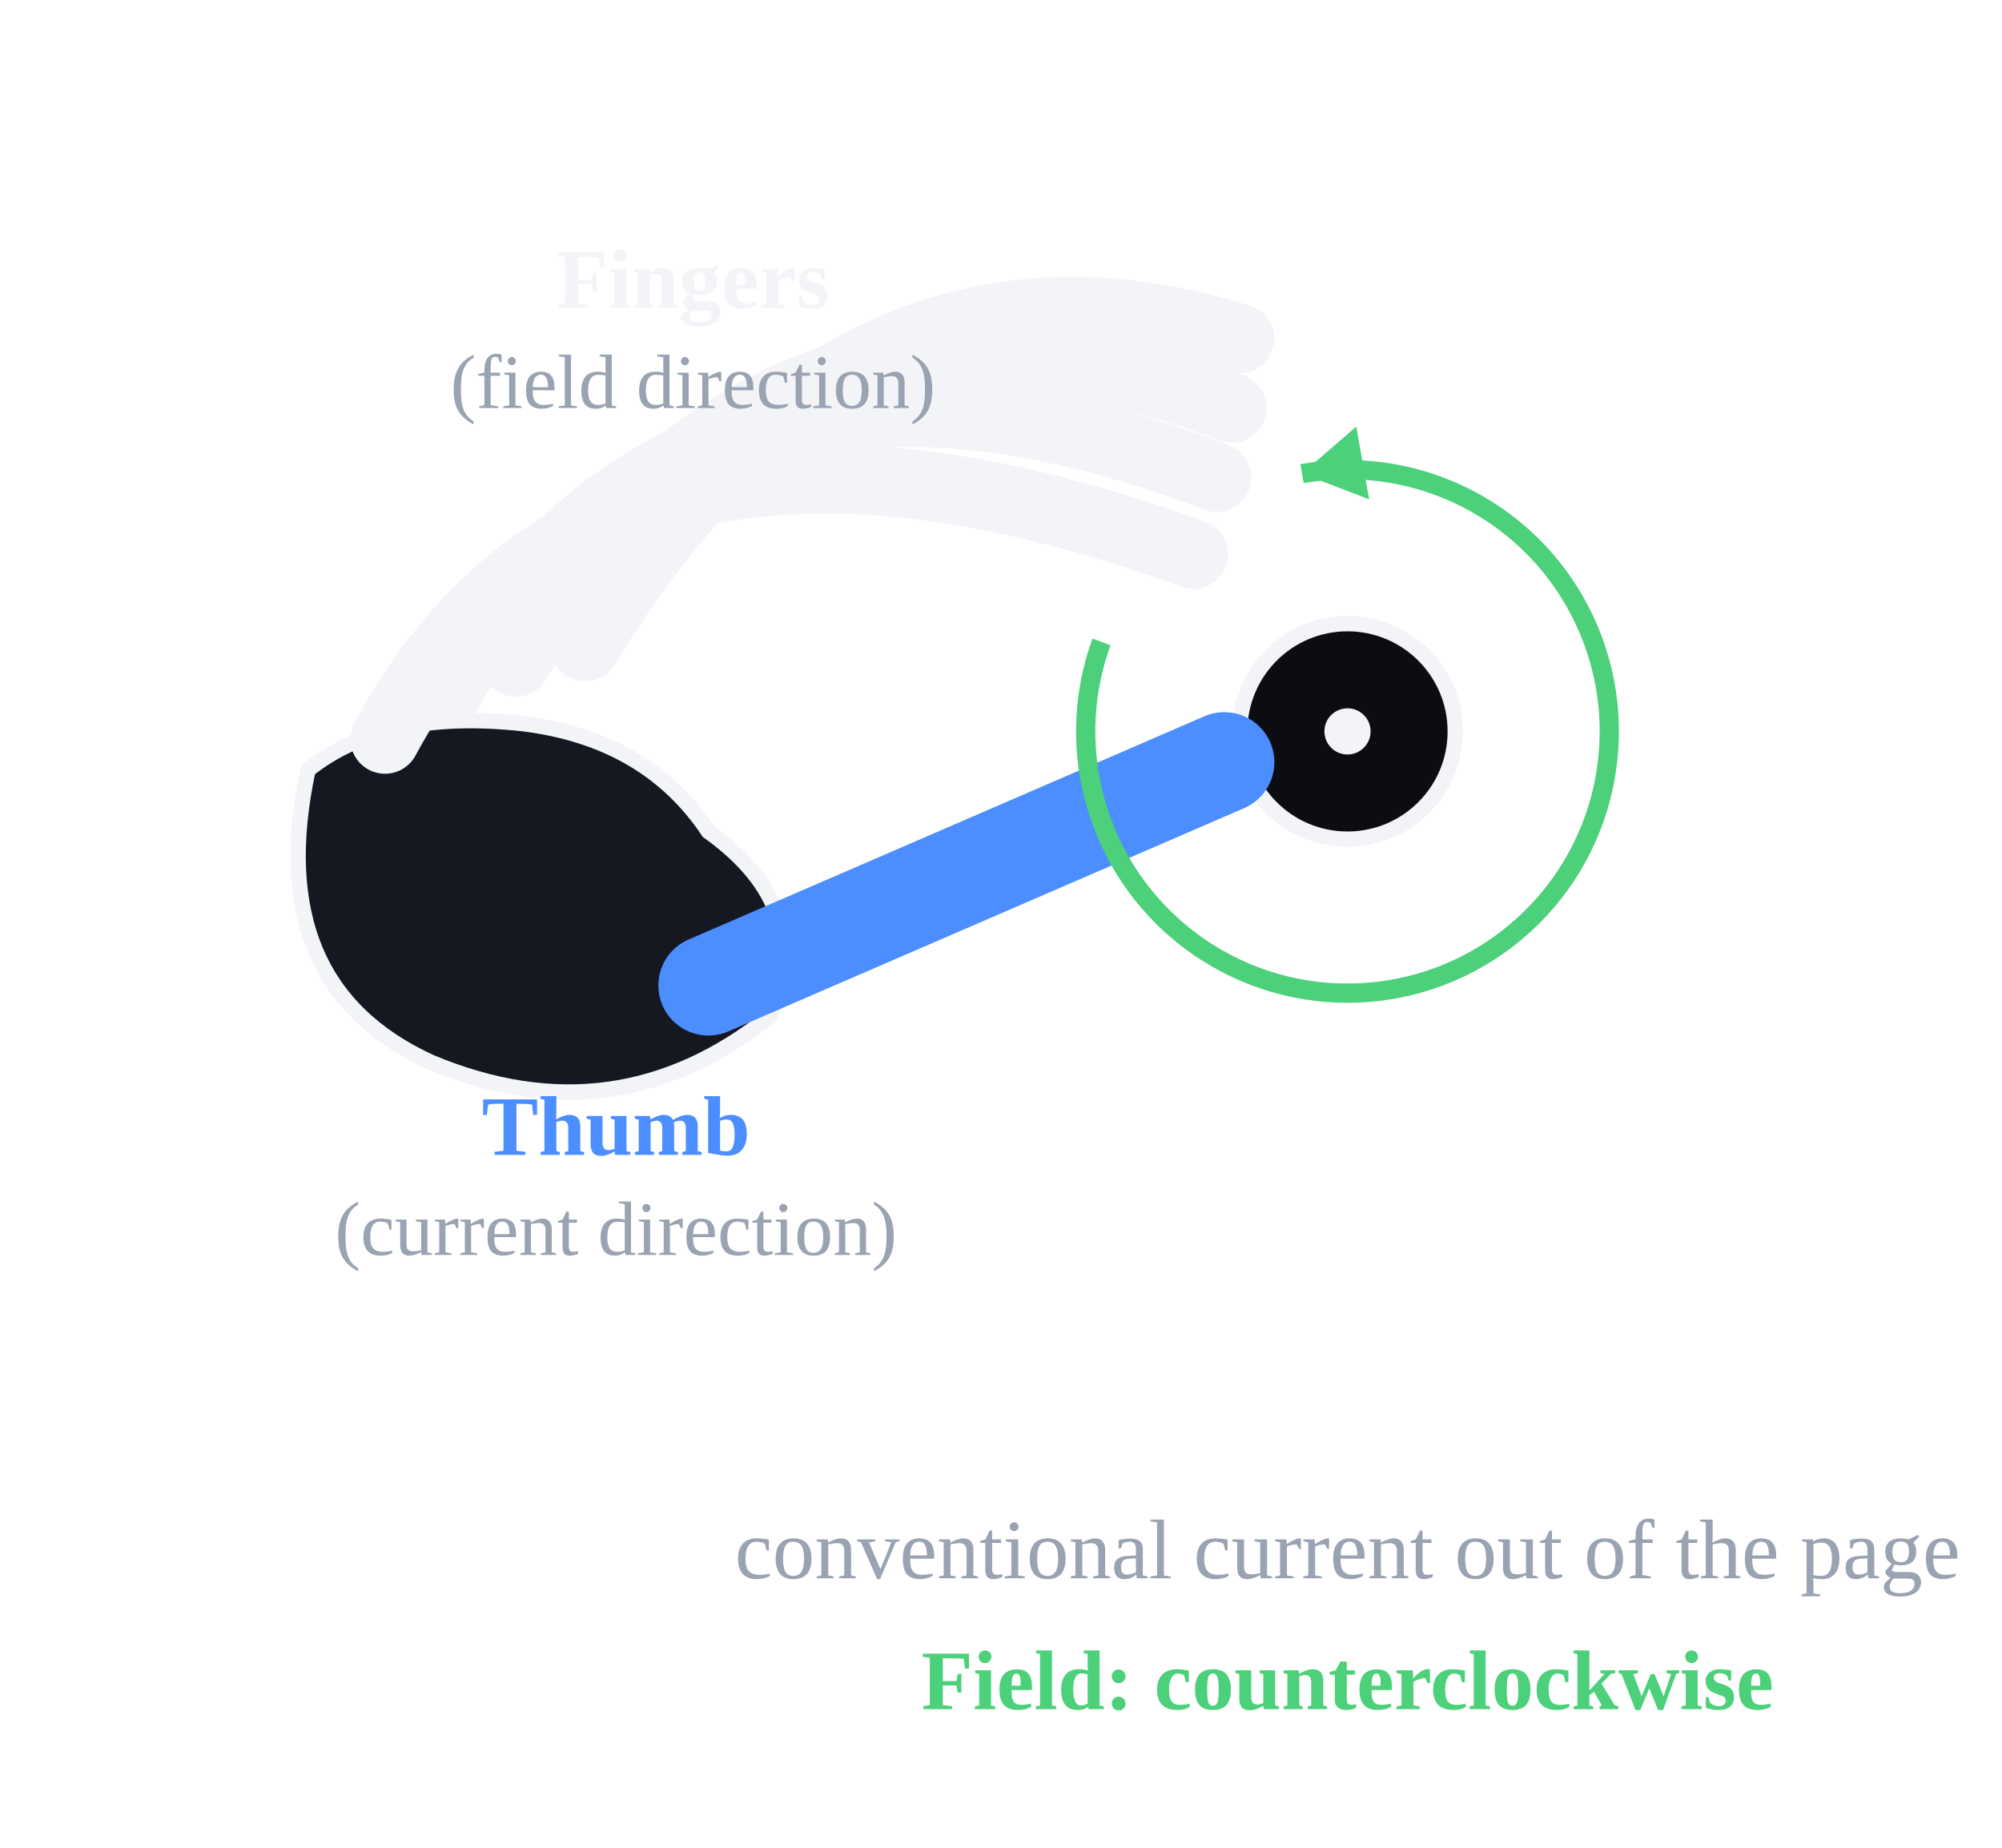
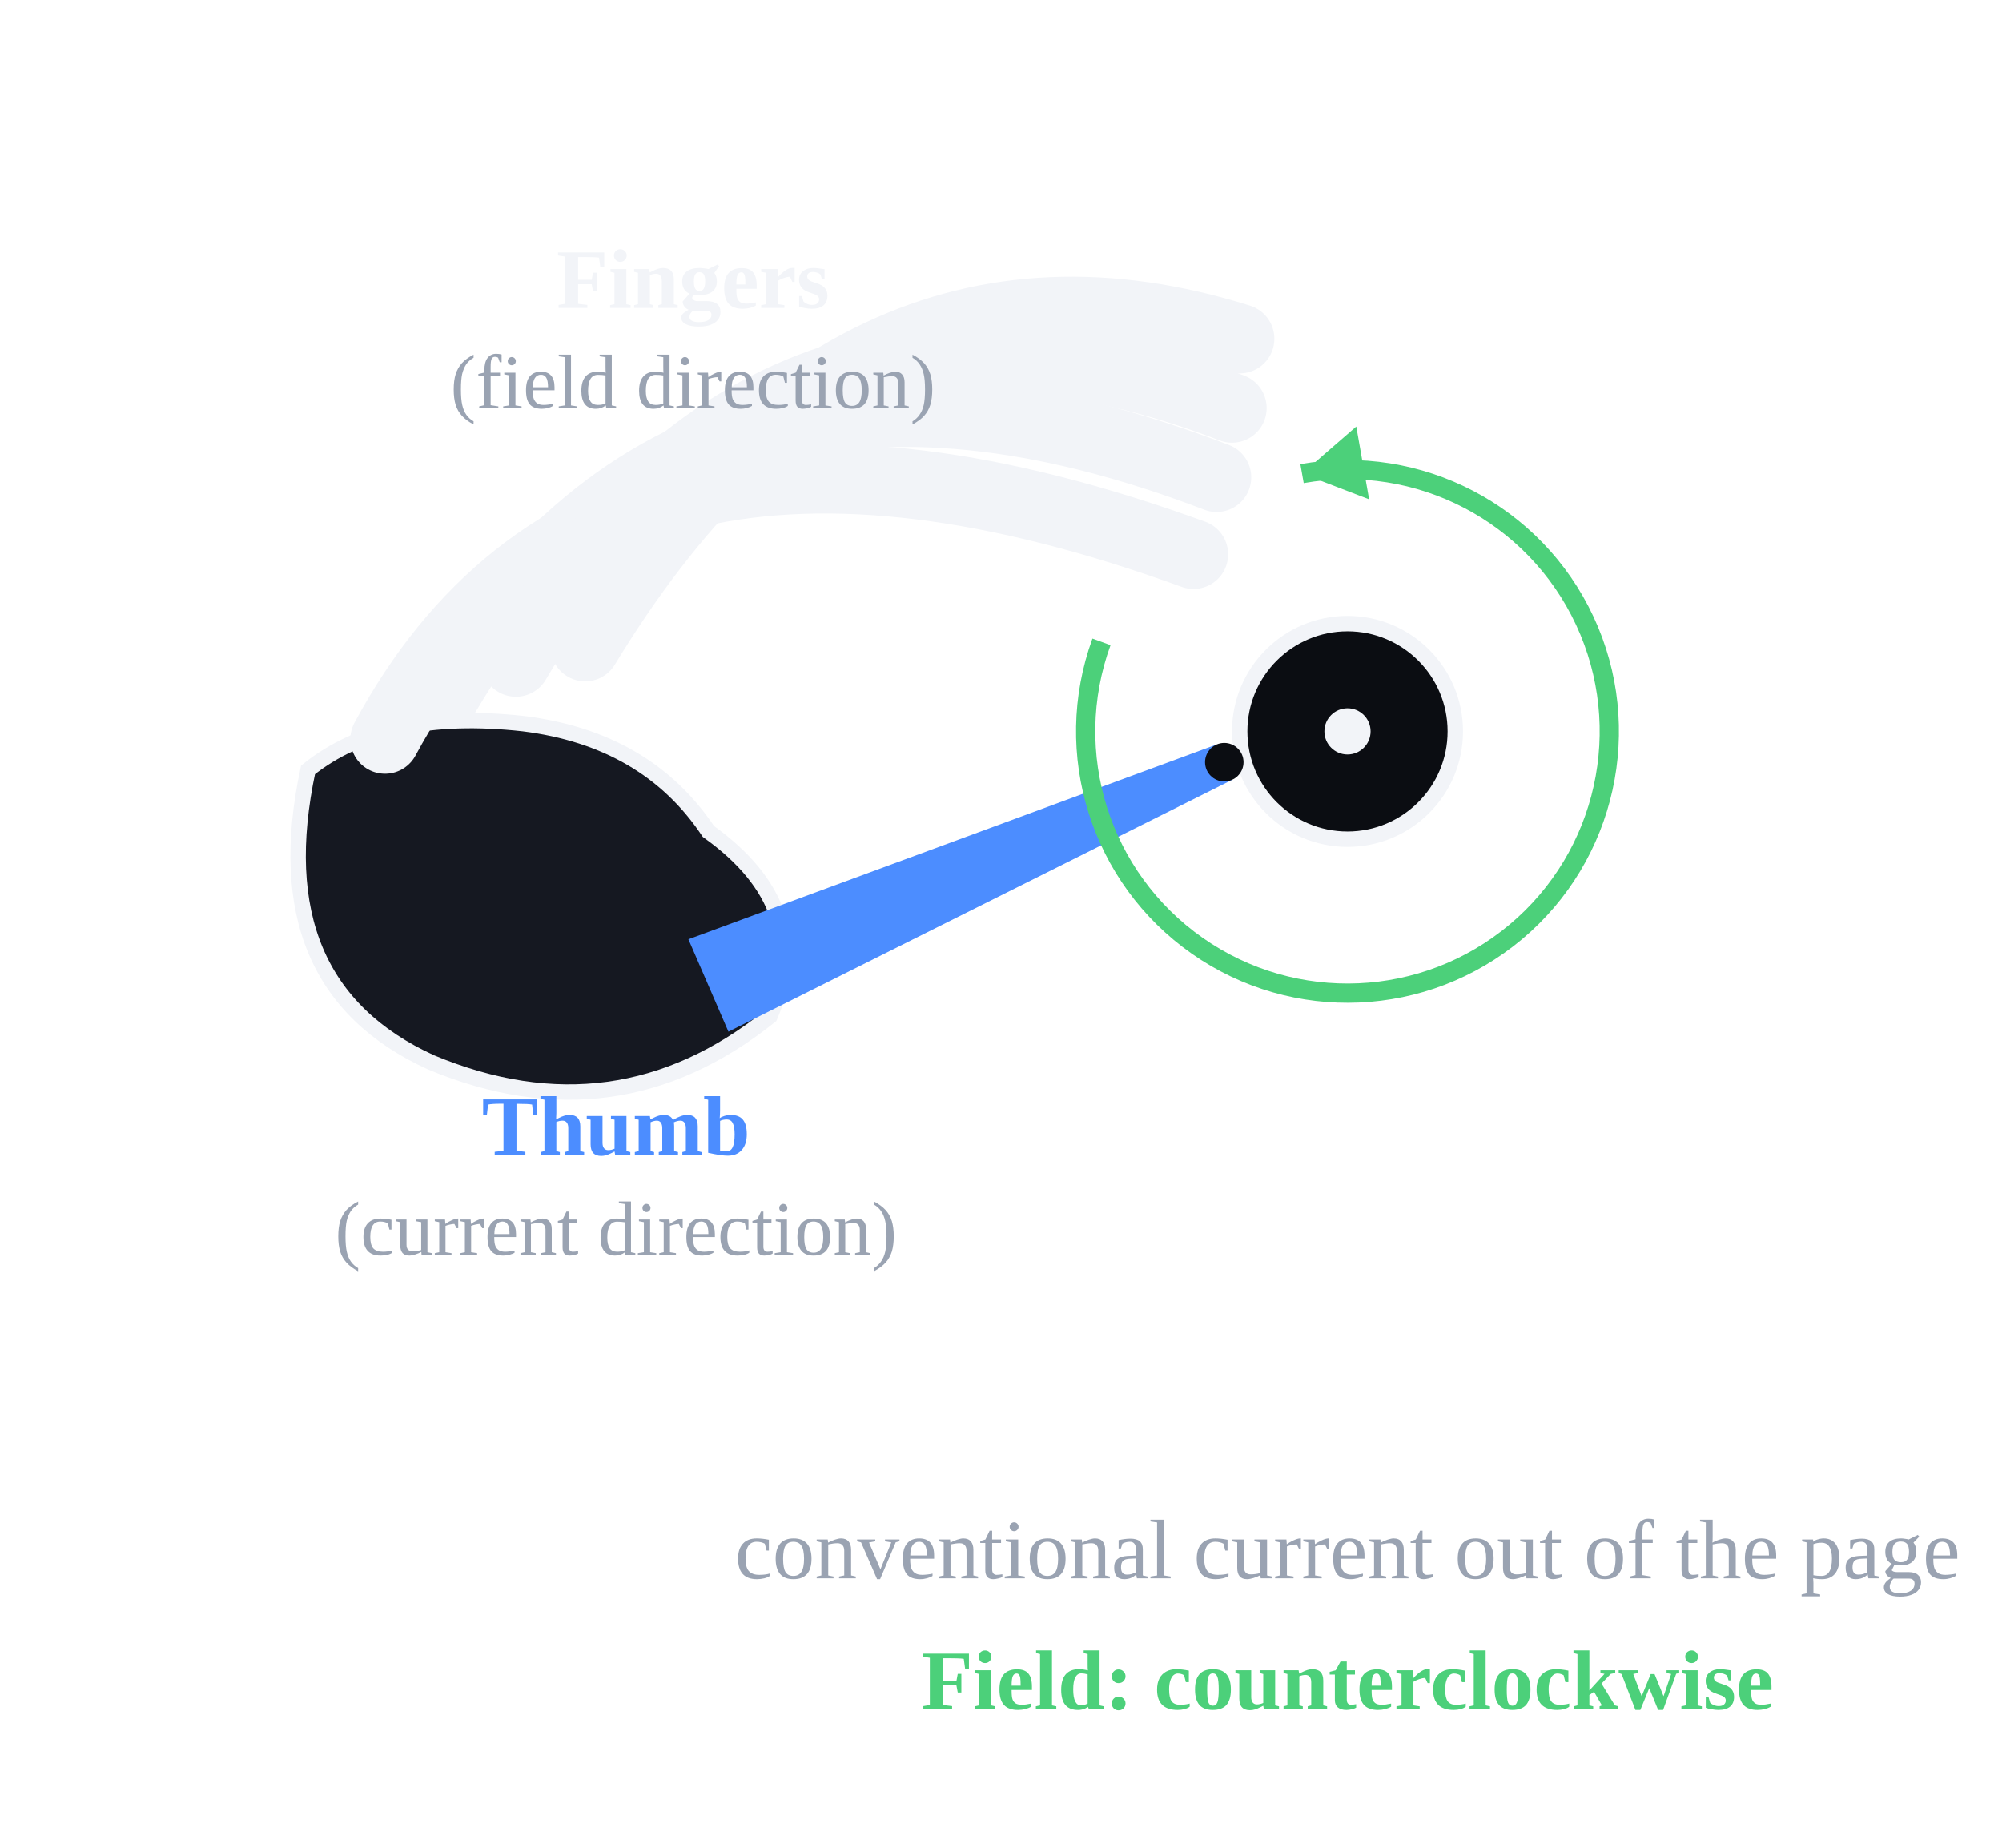
<svg xmlns="http://www.w3.org/2000/svg" width="260" height="240" viewBox="0 0 260 240" role="img" aria-label="Right-hand grip rule. The thumb points along the conductor, in the direction the conventional current out of the page flows. The curled fingers show the magnetic field circling counterclockwise as seen by the viewer.">
  <g>
    <circle cx="175" cy="95" r="14" fill="#0b0d12" stroke="#f2f4f8" stroke-width="2" />
    <circle cx="175" cy="95" r="3" fill="#f2f4f8" />
    <path d="M40,100 Q34,128 56,138 Q80,148 100,132 Q106,118 92,108 Q84,96 68,94 Q50,92 40,100 Z" fill="#151821" stroke="#f2f4f8" stroke-width="2" />
-     <line x1="92" y1="128" x2="159" y2="99" stroke="#4c8dff" stroke-width="13" stroke-linecap="round" />
+     <path d="M94.6,134.0 L160.0,101.3 L158.0,96.7 L89.4,122.0 Z" fill="#4c8dff" />
+     <circle cx="159" cy="99" r="2.5" fill="#0b0d12" />
    <text x="80" y="150" fill="#4c8dff" font-size="11" font-weight="700" text-anchor="middle">
      <tspan>Thumb</tspan>
    </text>
    <text x="80" y="163" fill="#9aa3b2" font-size="10" text-anchor="middle">
      <tspan>(current direction)</tspan>
    </text>
    <path d="M50,96 Q78,44 155,72" fill="none" stroke="#f2f4f8" stroke-width="9" stroke-linecap="round" />
    <path d="M58,90 Q90,36 158,62" fill="none" stroke="#f2f4f8" stroke-width="9" stroke-linecap="round" />
    <path d="M67,86 Q100,30 160,53" fill="none" stroke="#f2f4f8" stroke-width="9" stroke-linecap="round" />
    <path d="M76,84 Q110,28 161,44" fill="none" stroke="#f2f4f8" stroke-width="9" stroke-linecap="round" />
    <text x="90" y="40" fill="#f2f4f8" font-size="11" font-weight="700" text-anchor="middle">
      <tspan>Fingers</tspan>
    </text>
    <text x="90" y="53" fill="#9aa3b2" font-size="10" text-anchor="middle">
      <tspan>(field direction)</tspan>
    </text>
    <path d="M143.05,83.371 A34,34 0 1 0 169.096,61.517" fill="none" stroke="#4cd07a" stroke-width="2.5" />
    <path d="M169.096,61.517 L176.141,55.4 L177.808,64.854 Z" fill="#4cd07a" />
    <text x="175" y="222" fill="#4cd07a" font-size="11" font-weight="700" text-anchor="middle">
      <tspan>Field: counterclockwise</tspan>
    </text>
    <text x="175" y="205" fill="#9aa3b2" font-size="11" text-anchor="middle">
      <tspan>conventional current out of the page</tspan>
    </text>
  </g>
</svg>
